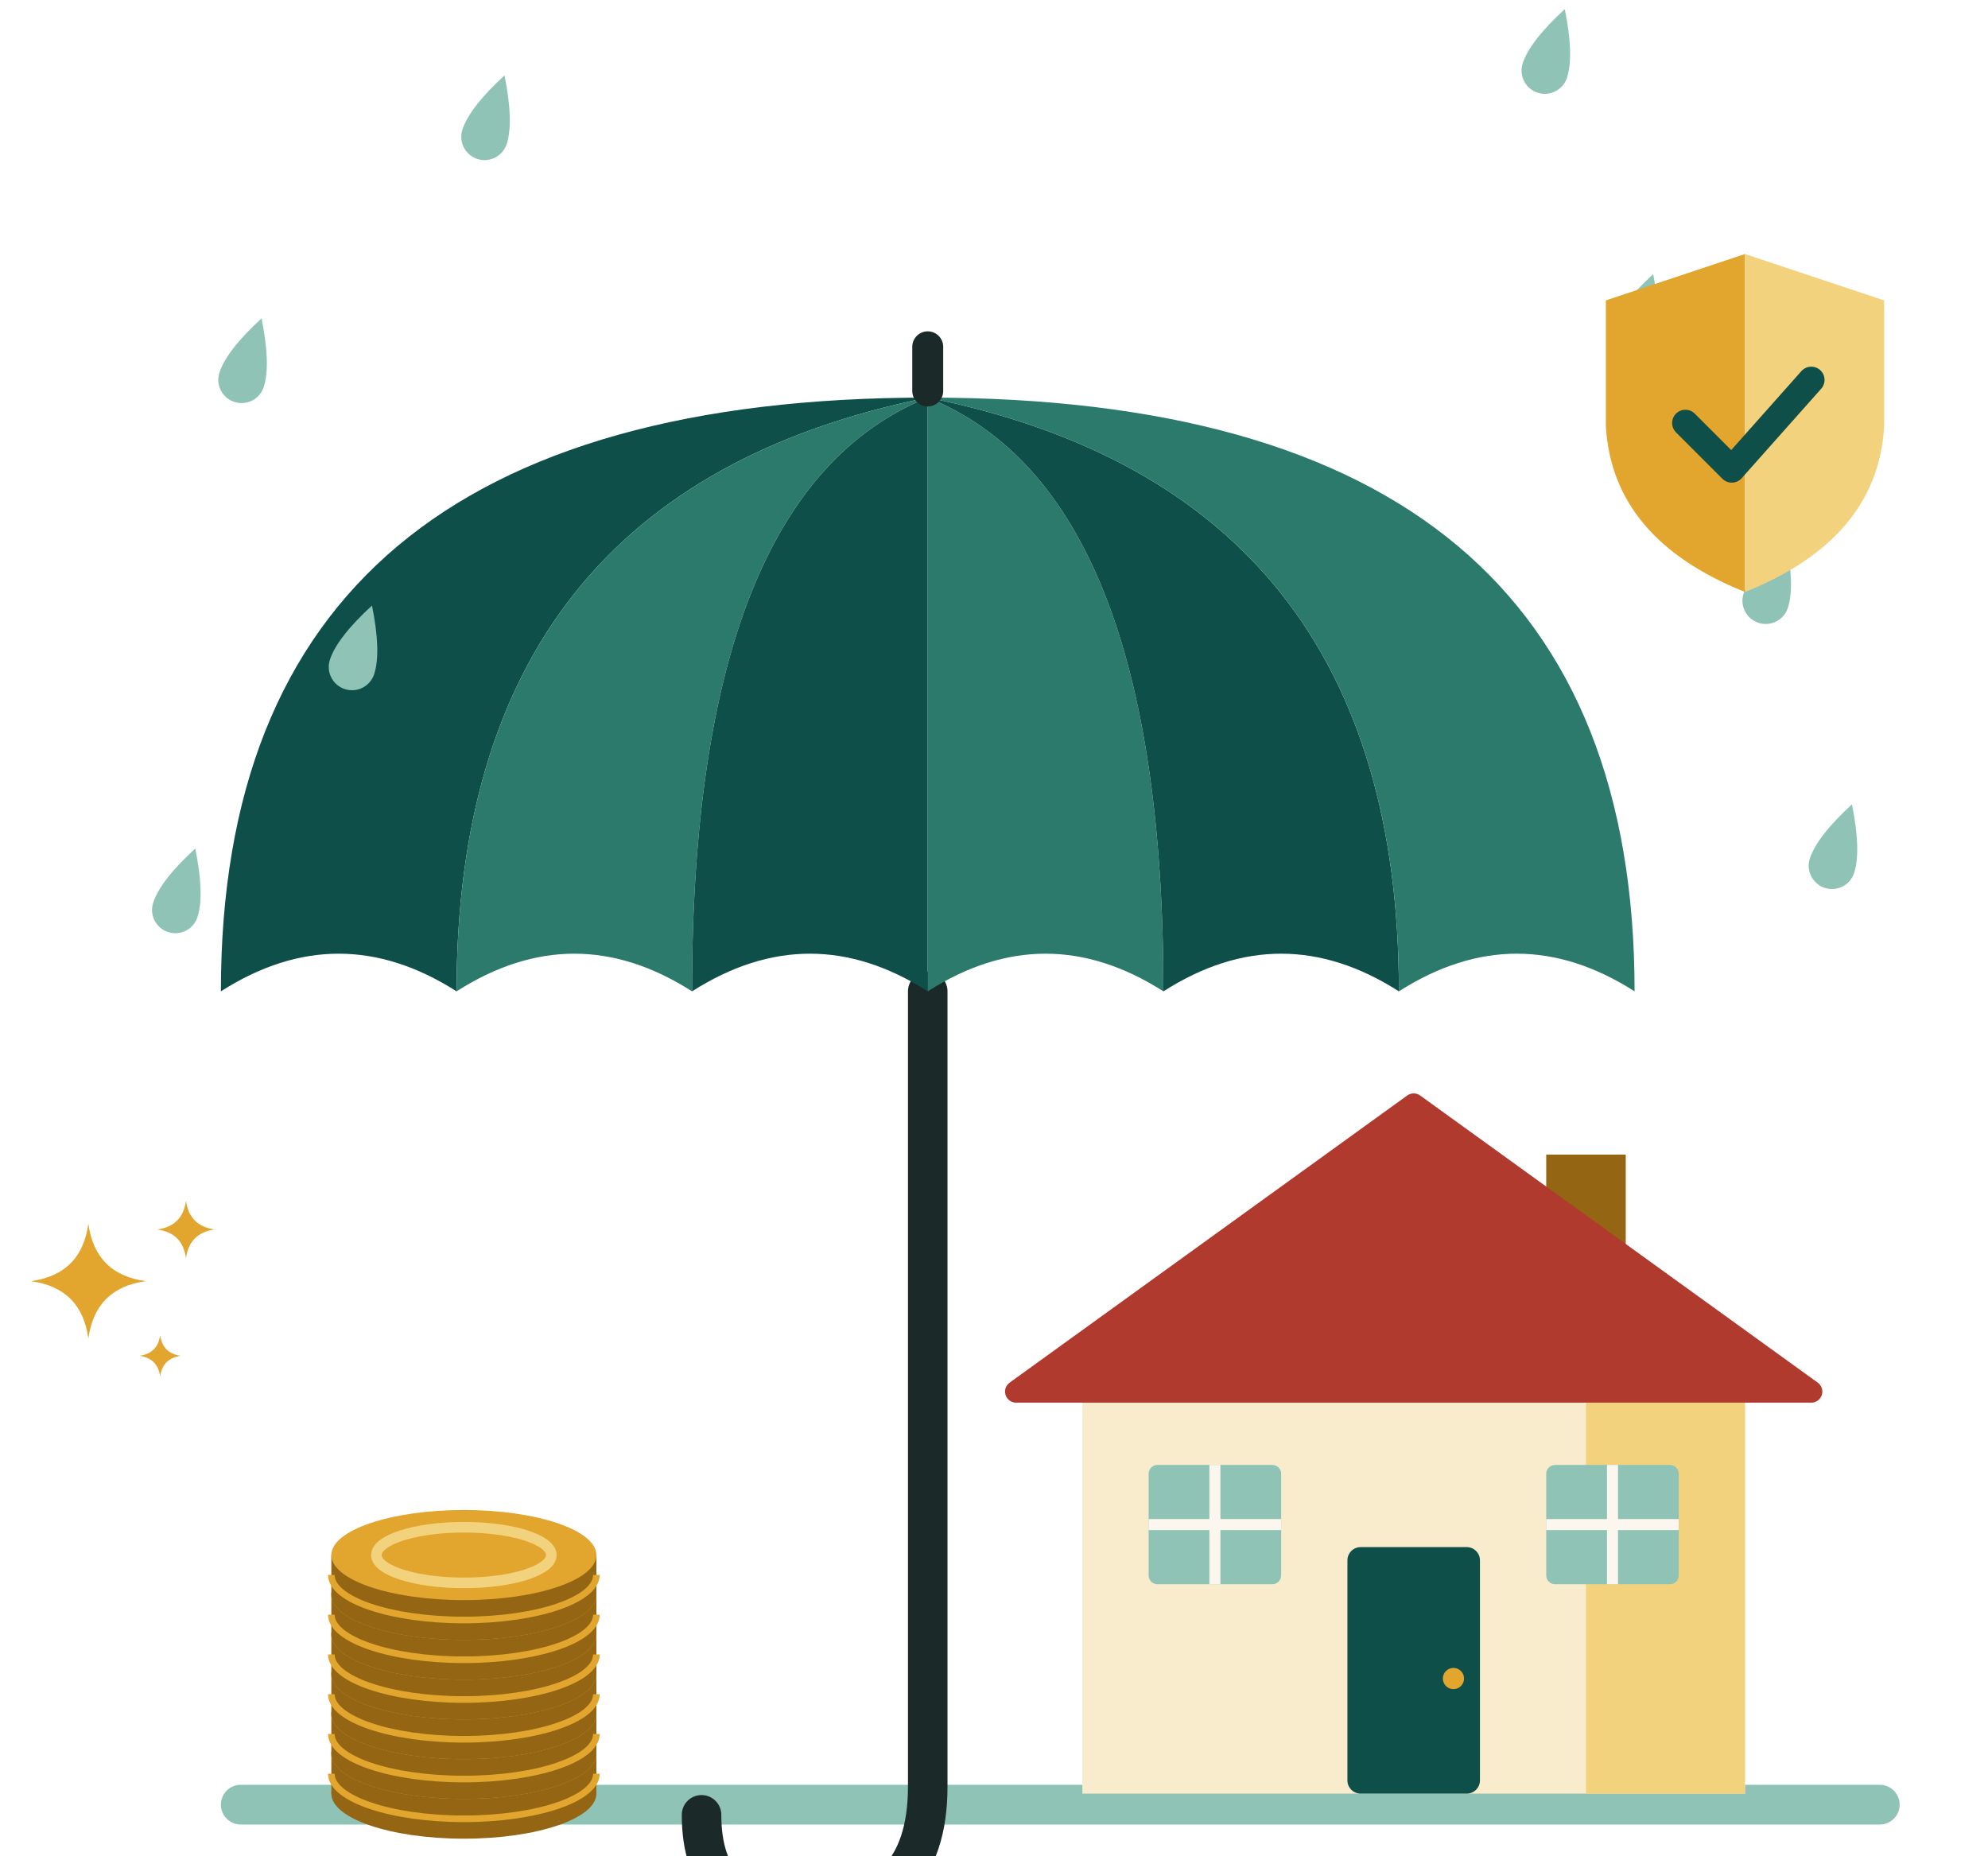
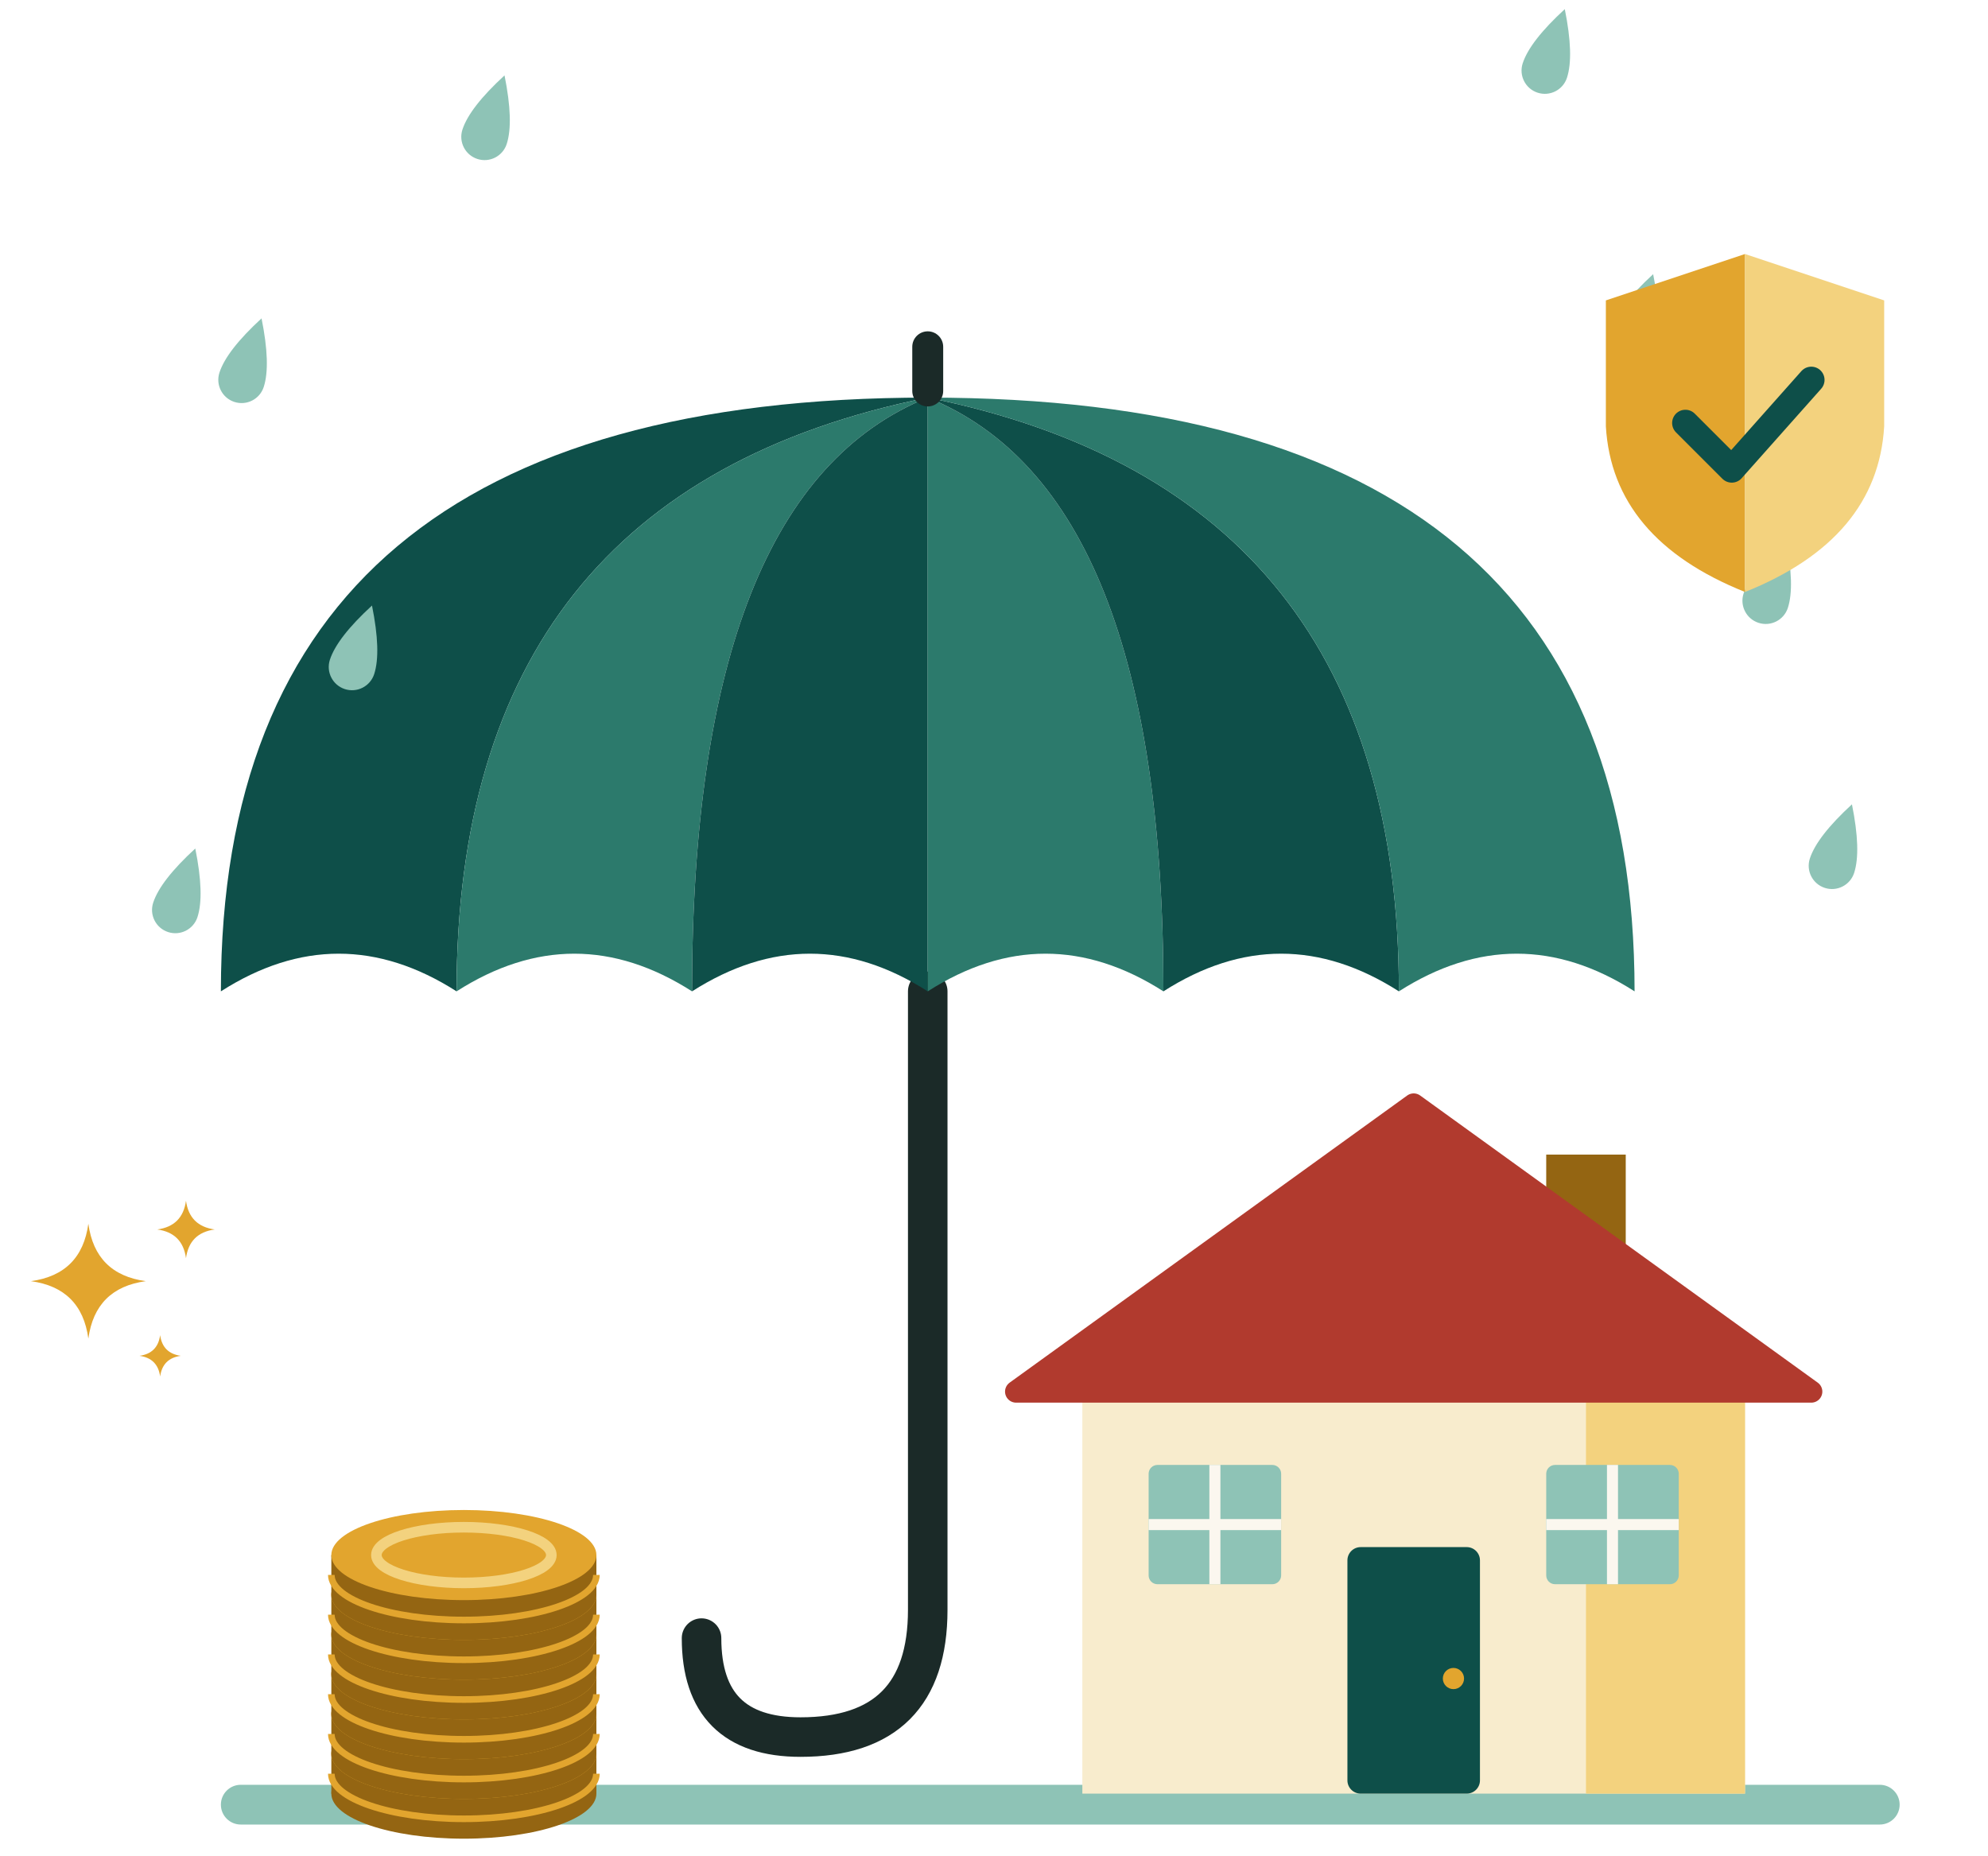
<svg xmlns="http://www.w3.org/2000/svg" viewBox="960 60 900 840" width="900" height="840">
  <rect x="1060" y="868" width="760" height="18" rx="9" fill="#8EC3B6" />
-   <path d="M1380 508.8 V868.8 q0 57.6 -57.6 57.6 q-44.8 0 -44.8 -44.8" fill="none" stroke="#1B2A28" stroke-width="17.9" stroke-linecap="round" />
+   <path d="M1380 508.8 V788.8 q0 57.6 -57.6 57.6 q-44.8 0 -44.8 -44.8" fill="none" stroke="#1B2A28" stroke-width="17.9" stroke-linecap="round" />
  <path d="M1380 240 Q1060 240 1060 508.8 Q1113.3 474.7 1166.7 508.8 Q1166.7 283 1380 240 Z" fill="#0E4F49" />
  <path d="M1380 240 Q1166.7 283 1166.7 508.8 Q1220 474.7 1273.3 508.8 Q1273.3 283 1380 240 Z" fill="#2C7A6C" />
  <path d="M1380 240 Q1273.3 283 1273.3 508.8 Q1326.7 474.7 1380 508.8 Q1380 283 1380 240 Z" fill="#0E4F49" />
  <path d="M1380 240 Q1380 283 1380 508.8 Q1433.3 474.7 1486.7 508.8 Q1486.7 283 1380 240 Z" fill="#2C7A6C" />
  <path d="M1380 240 Q1486.7 283 1486.7 508.8 Q1540 474.7 1593.3 508.8 Q1593.3 283 1380 240 Z" fill="#0E4F49" />
  <path d="M1380 240 Q1593.3 283 1593.3 508.8 Q1646.7 474.7 1700 508.8 Q1700 240 1380 240 Z" fill="#2C7A6C" />
  <rect x="1373" y="210" width="14" height="34" rx="7" fill="#1B2A28" />
  <path transform="translate(1070 230) rotate(18) scale(17)" d="M0 -1.6 Q0.62 -0.5 0.62 0.12 A0.62 0.62 0 1 1 -0.62 0.12 Q-0.62 -0.5 0 -1.6 Z" fill="#8EC3B6" />
  <path transform="translate(1120 360) rotate(18) scale(17)" d="M0 -1.6 Q0.62 -0.5 0.62 0.12 A0.62 0.62 0 1 1 -0.62 0.12 Q-0.62 -0.5 0 -1.6 Z" fill="#8EC3B6" />
  <path transform="translate(1700 210) rotate(18) scale(17)" d="M0 -1.6 Q0.62 -0.5 0.62 0.12 A0.62 0.62 0 1 1 -0.62 0.12 Q-0.62 -0.5 0 -1.6 Z" fill="#8EC3B6" />
  <path transform="translate(1760 330) rotate(18) scale(17)" d="M0 -1.6 Q0.62 -0.5 0.62 0.12 A0.62 0.62 0 1 1 -0.62 0.12 Q-0.62 -0.5 0 -1.6 Z" fill="#8EC3B6" />
  <path transform="translate(1040 470) rotate(18) scale(17)" d="M0 -1.6 Q0.62 -0.5 0.62 0.12 A0.62 0.62 0 1 1 -0.62 0.12 Q-0.62 -0.5 0 -1.6 Z" fill="#8EC3B6" />
  <path transform="translate(1790 450) rotate(18) scale(17)" d="M0 -1.6 Q0.62 -0.5 0.62 0.12 A0.62 0.62 0 1 1 -0.62 0.12 Q-0.62 -0.5 0 -1.6 Z" fill="#8EC3B6" />
  <path transform="translate(1660 90) rotate(18) scale(17)" d="M0 -1.6 Q0.62 -0.5 0.62 0.12 A0.62 0.62 0 1 1 -0.62 0.12 Q-0.62 -0.5 0 -1.6 Z" fill="#8EC3B6" />
  <path transform="translate(1180 120) rotate(18) scale(17)" d="M0 -1.6 Q0.62 -0.5 0.62 0.12 A0.62 0.62 0 1 1 -0.62 0.12 Q-0.62 -0.5 0 -1.6 Z" fill="#8EC3B6" />
  <rect x="1660" y="582.7" width="36" height="75.6" fill="#946512" />
  <rect x="1450" y="686" width="300" height="186" fill="#F8ECCD" />
  <rect x="1678" y="686" width="72" height="186" fill="#F3D27E" />
  <path d="M1420 690 L1600 560 L1780 690 Z" fill="#B13A2E" stroke="#B13A2E" stroke-width="10" stroke-linejoin="round" />
  <rect x="1570" y="760.4" width="60" height="111.6" rx="6" fill="#0E4F49" />
  <circle cx="1618" cy="819.9" r="4.8" fill="#E2A52E" />
  <rect x="1480" y="723.2" width="60" height="54" rx="4" fill="#8EC3B6" />
  <path d="M1510 723.2 v54 M1480 750.2 h60" stroke="#FBF7EF" stroke-width="5" />
  <rect x="1660" y="723.2" width="60" height="54" rx="4" fill="#8EC3B6" />
  <path d="M1690 723.2 v54 M1660 750.2 h60" stroke="#FBF7EF" stroke-width="5" />
  <ellipse cx="1170" cy="872" rx="60" ry="20.4" fill="#946512" />
  <rect x="1110" y="854" width="120" height="18" fill="#946512" />
  <path d="M1110 863 A60 20.4 0 0 0 1230 863" fill="none" stroke="#E2A52E" stroke-width="3" />
  <ellipse cx="1170" cy="854" rx="60" ry="20.4" fill="#E2A52E" />
  <ellipse cx="1170" cy="854" rx="60" ry="20.4" fill="#946512" />
  <rect x="1110" y="836" width="120" height="18" fill="#946512" />
  <path d="M1110 845 A60 20.4 0 0 0 1230 845" fill="none" stroke="#E2A52E" stroke-width="3" />
  <ellipse cx="1170" cy="836" rx="60" ry="20.4" fill="#E2A52E" />
  <ellipse cx="1170" cy="836" rx="60" ry="20.4" fill="#946512" />
  <rect x="1110" y="818" width="120" height="18" fill="#946512" />
  <path d="M1110 827 A60 20.4 0 0 0 1230 827" fill="none" stroke="#E2A52E" stroke-width="3" />
  <ellipse cx="1170" cy="818" rx="60" ry="20.4" fill="#E2A52E" />
  <ellipse cx="1170" cy="818" rx="60" ry="20.4" fill="#946512" />
  <rect x="1110" y="800" width="120" height="18" fill="#946512" />
  <path d="M1110 809 A60 20.4 0 0 0 1230 809" fill="none" stroke="#E2A52E" stroke-width="3" />
  <ellipse cx="1170" cy="800" rx="60" ry="20.4" fill="#E2A52E" />
  <ellipse cx="1170" cy="800" rx="60" ry="20.4" fill="#946512" />
  <rect x="1110" y="782" width="120" height="18" fill="#946512" />
  <path d="M1110 791 A60 20.4 0 0 0 1230 791" fill="none" stroke="#E2A52E" stroke-width="3" />
  <ellipse cx="1170" cy="782" rx="60" ry="20.4" fill="#E2A52E" />
  <ellipse cx="1170" cy="782" rx="60" ry="20.4" fill="#946512" />
  <rect x="1110" y="764" width="120" height="18" fill="#946512" />
  <path d="M1110 773 A60 20.4 0 0 0 1230 773" fill="none" stroke="#E2A52E" stroke-width="3" />
  <ellipse cx="1170" cy="764" rx="60" ry="20.4" fill="#E2A52E" />
  <ellipse cx="1170" cy="764" rx="39.6" ry="12.6" fill="none" stroke="#F3D27E" stroke-width="4.8" />
  <path d="M1750 175 L1687 196 L1687 253 Q1690 304 1750 328 Z" fill="#E2A52E" />
  <path d="M1750 175 L1813 196 L1813 253 Q1810 304 1750 328 Z" fill="#F3D27E" />
  <path d="M1723 251.5 L1744 272.5 L1780 232" fill="none" stroke="#0E4F49" stroke-width="12" stroke-linecap="round" stroke-linejoin="round" />
  <path transform="translate(1000 640) scale(26)" d="M0 -1 Q0.12 -0.12 1 0 Q0.12 0.12 0 1 Q-0.12 0.12 -1 0 Q-0.12 -0.12 0 -1 Z" fill="#E2A52E" />
  <path transform="translate(1044.2 616.6) scale(13)" d="M0 -1 Q0.12 -0.12 1 0 Q0.12 0.12 0 1 Q-0.12 0.12 -1 0 Q-0.12 -0.12 0 -1 Z" fill="#E2A52E" />
  <path transform="translate(1032.5 673.8) scale(9.36)" d="M0 -1 Q0.12 -0.12 1 0 Q0.12 0.12 0 1 Q-0.12 0.12 -1 0 Q-0.12 -0.12 0 -1 Z" fill="#E2A52E" />
</svg>
